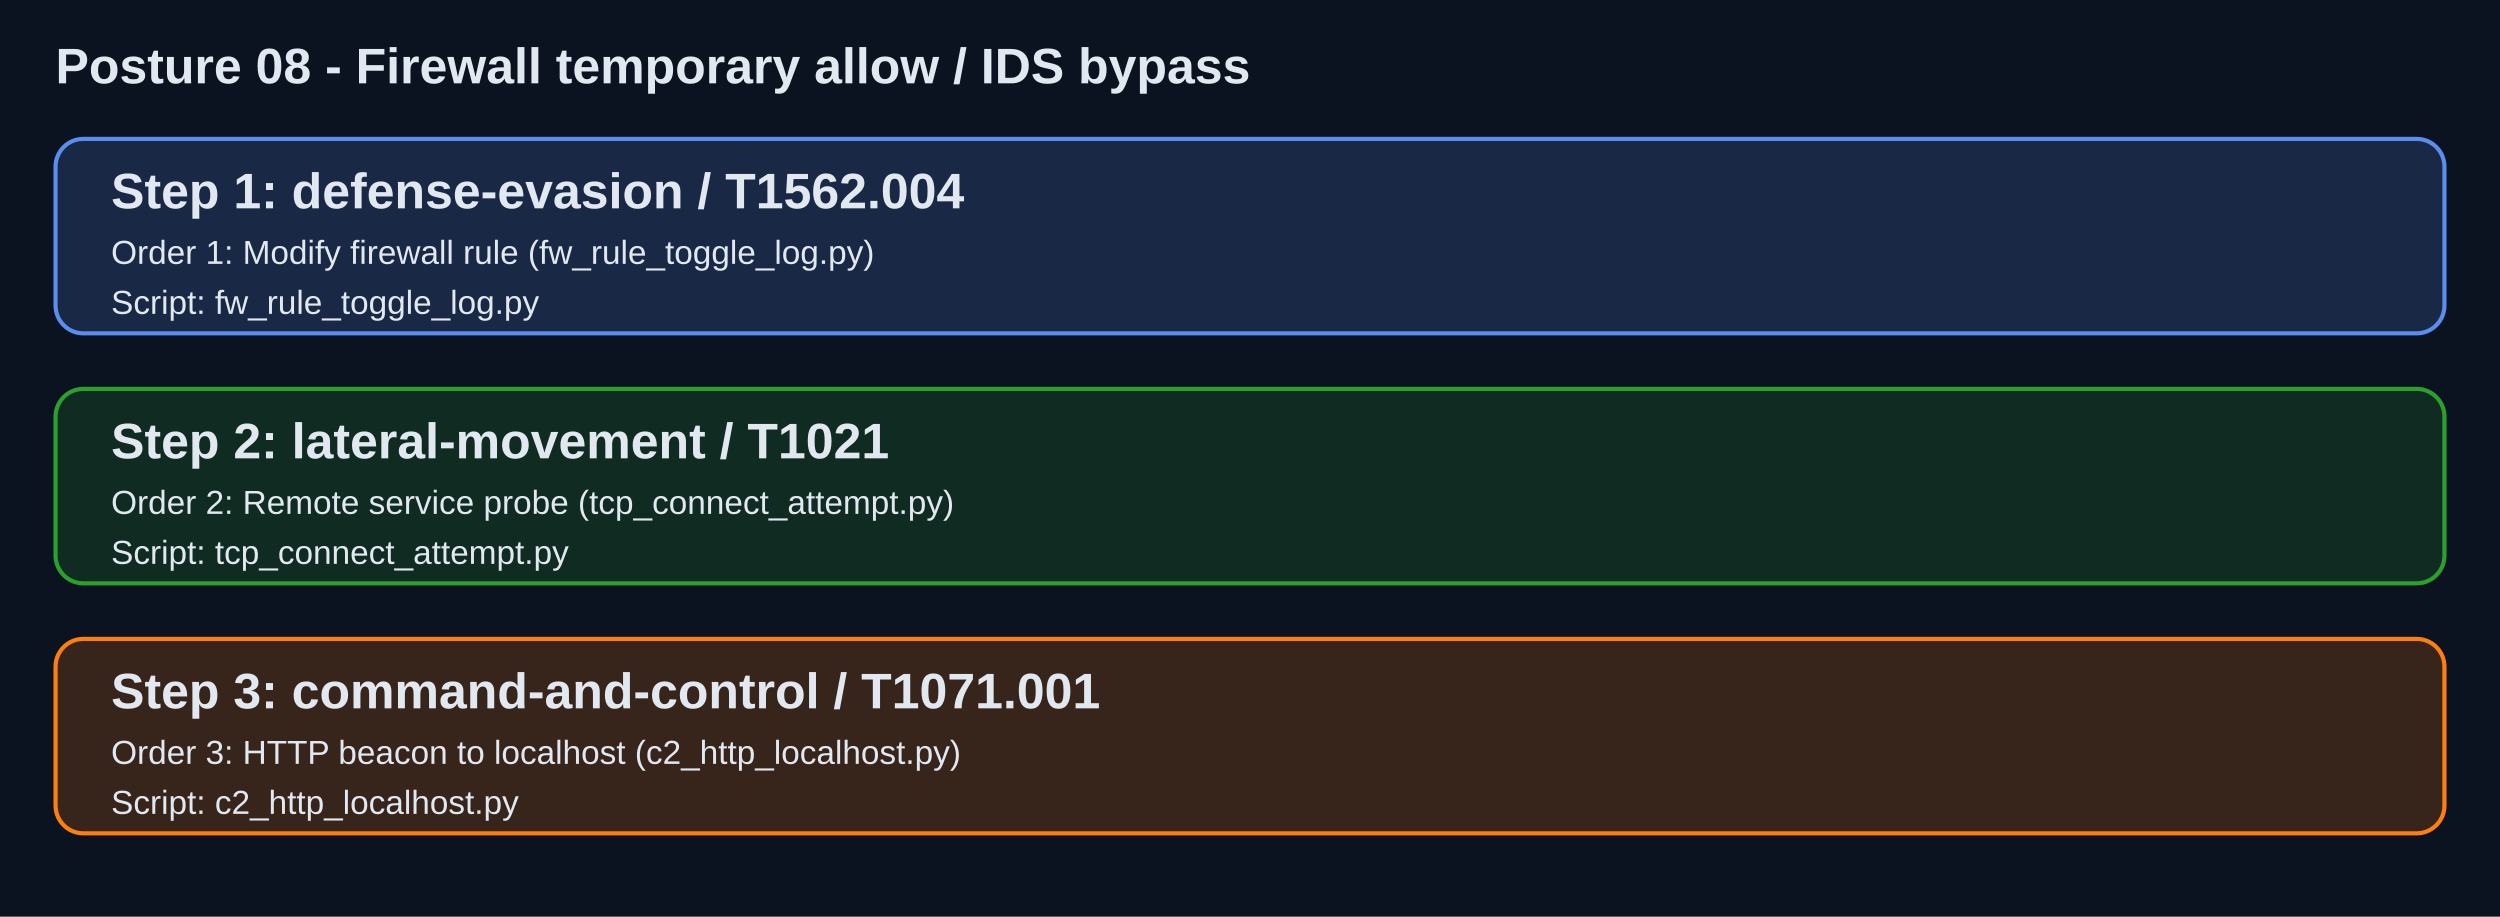
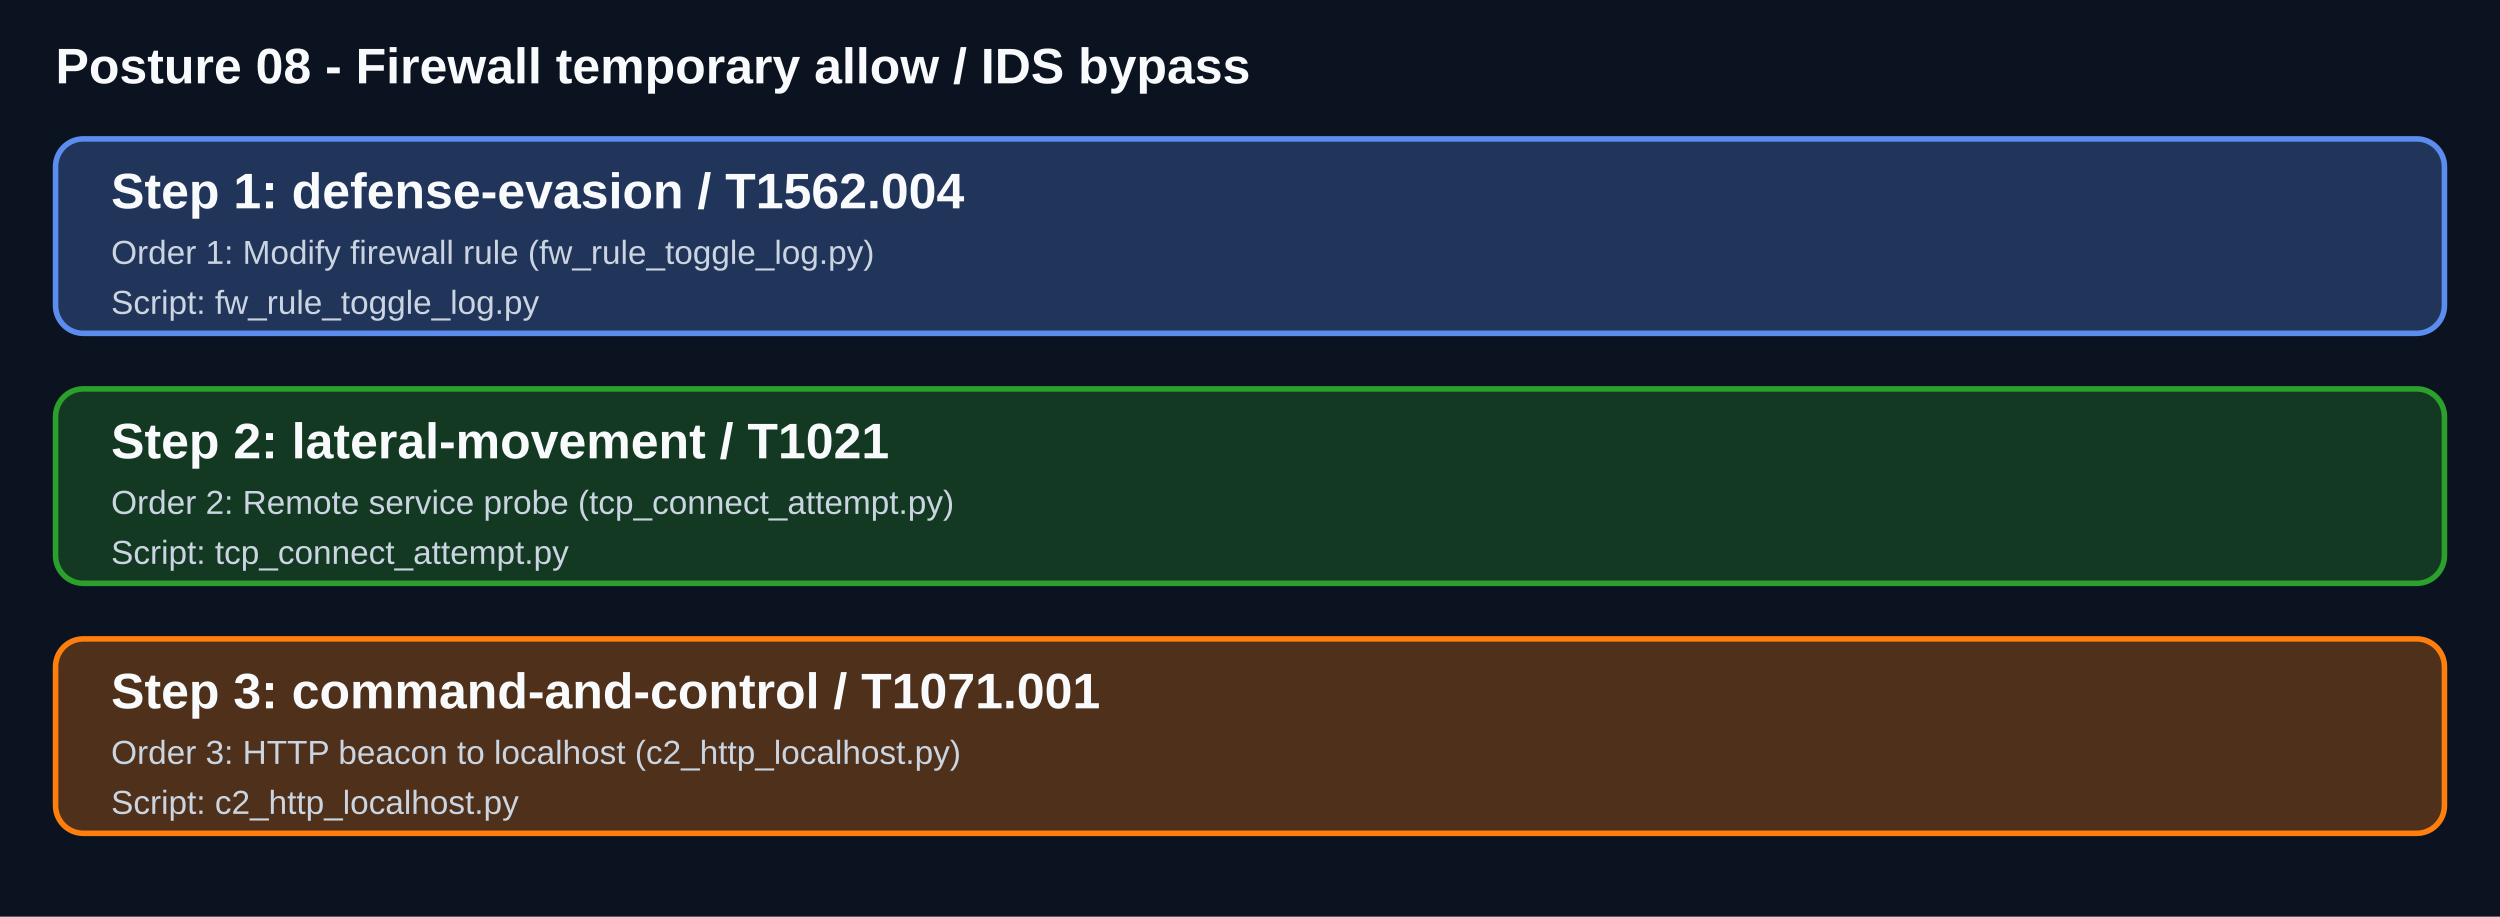
<svg xmlns="http://www.w3.org/2000/svg" width="900" height="330" viewBox="0 0 900 330">
  <rect width="100%" height="100%" fill="#0b1220" />
-   <style>text{font-family:Arial,Helvetica,sans-serif;font-size:14px;fill:#e2e8f0;} .hdr{font-size:18px;font-weight:bold;} .sub{font-size:12px;}</style>
+   <style>text{font-family:Arial,Helvetica,sans-serif;font-size:14px;fill:#f8fafc;} .hdr{font-size:18px;font-weight:bold;} .sub{font-size:12px;fill:#cbd5e1;}</style>
  <text x="20" y="30" class="hdr">Posture 08 - Firewall temporary allow / IDS bypass</text>
-   <rect x="20" y="50" width="860" height="70" rx="10" ry="10" fill="#5b8def" fill-opacity="0.18" stroke="#5b8def" stroke-width="1.5" />
+   <rect x="20" y="50" width="860" height="70" rx="10" ry="10" fill="#5b8def" fill-opacity="0.28" stroke="#5b8def" stroke-width="2" />
  <text x="40" y="75" class="hdr">Step 1: defense-evasion / T1562.004</text>
  <text x="40" y="95" class="sub">Order 1: Modify firewall rule (fw_rule_toggle_log.py)</text>
  <text x="40" y="113" class="sub">Script: fw_rule_toggle_log.py</text>
-   <rect x="20" y="140" width="860" height="70" rx="10" ry="10" fill="#2ca02c" fill-opacity="0.18" stroke="#2ca02c" stroke-width="1.5" />
+   <rect x="20" y="140" width="860" height="70" rx="10" ry="10" fill="#2ca02c" fill-opacity="0.28" stroke="#2ca02c" stroke-width="2" />
  <text x="40" y="165" class="hdr">Step 2: lateral-movement / T1021</text>
  <text x="40" y="185" class="sub">Order 2: Remote service probe (tcp_connect_attempt.py)</text>
  <text x="40" y="203" class="sub">Script: tcp_connect_attempt.py</text>
-   <rect x="20" y="230" width="860" height="70" rx="10" ry="10" fill="#ff7f0e" fill-opacity="0.18" stroke="#ff7f0e" stroke-width="1.5" />
+   <rect x="20" y="230" width="860" height="70" rx="10" ry="10" fill="#ff7f0e" fill-opacity="0.28" stroke="#ff7f0e" stroke-width="2" />
  <text x="40" y="255" class="hdr">Step 3: command-and-control / T1071.001</text>
  <text x="40" y="275" class="sub">Order 3: HTTP beacon to localhost (c2_http_localhost.py)</text>
  <text x="40" y="293" class="sub">Script: c2_http_localhost.py</text>
</svg>
